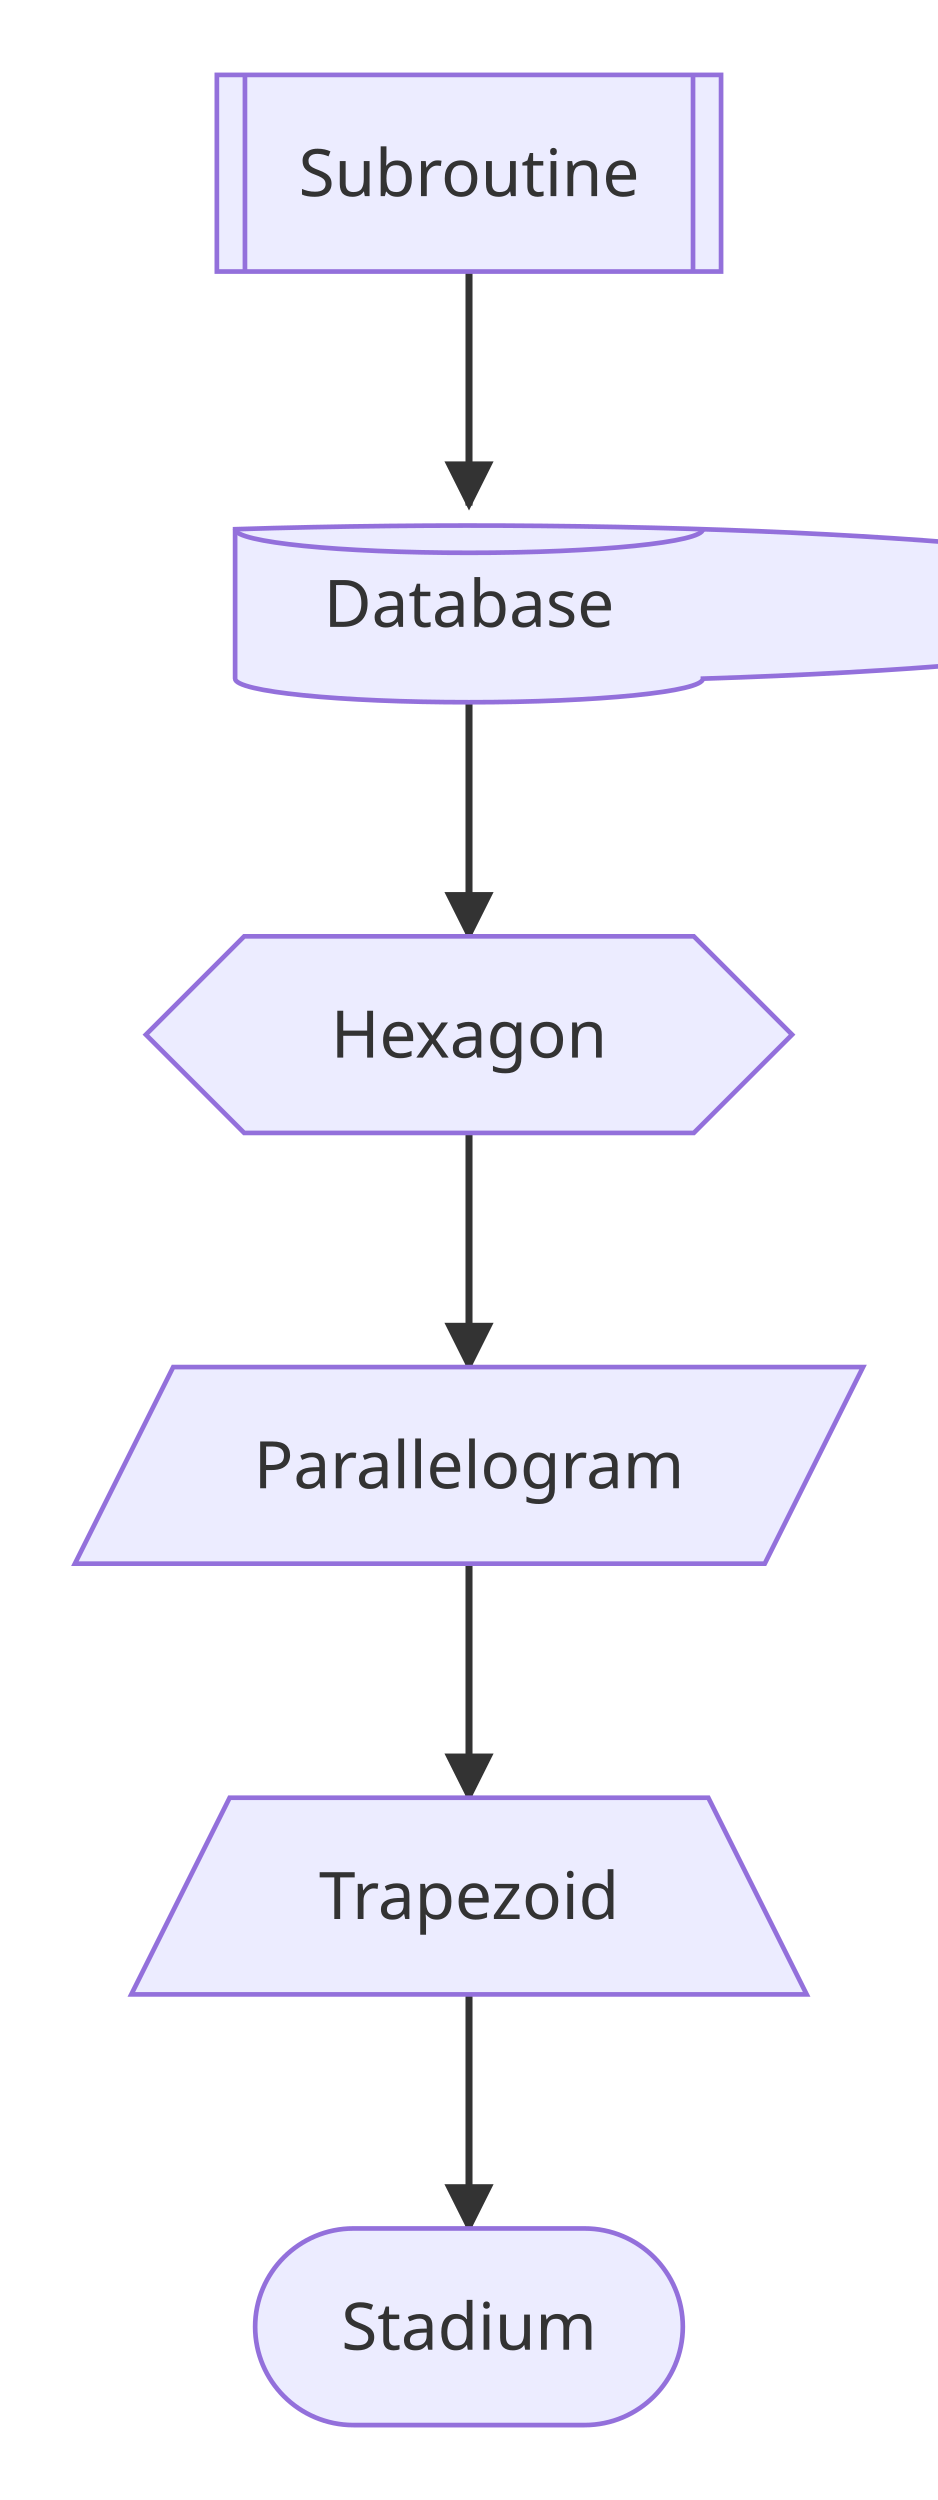
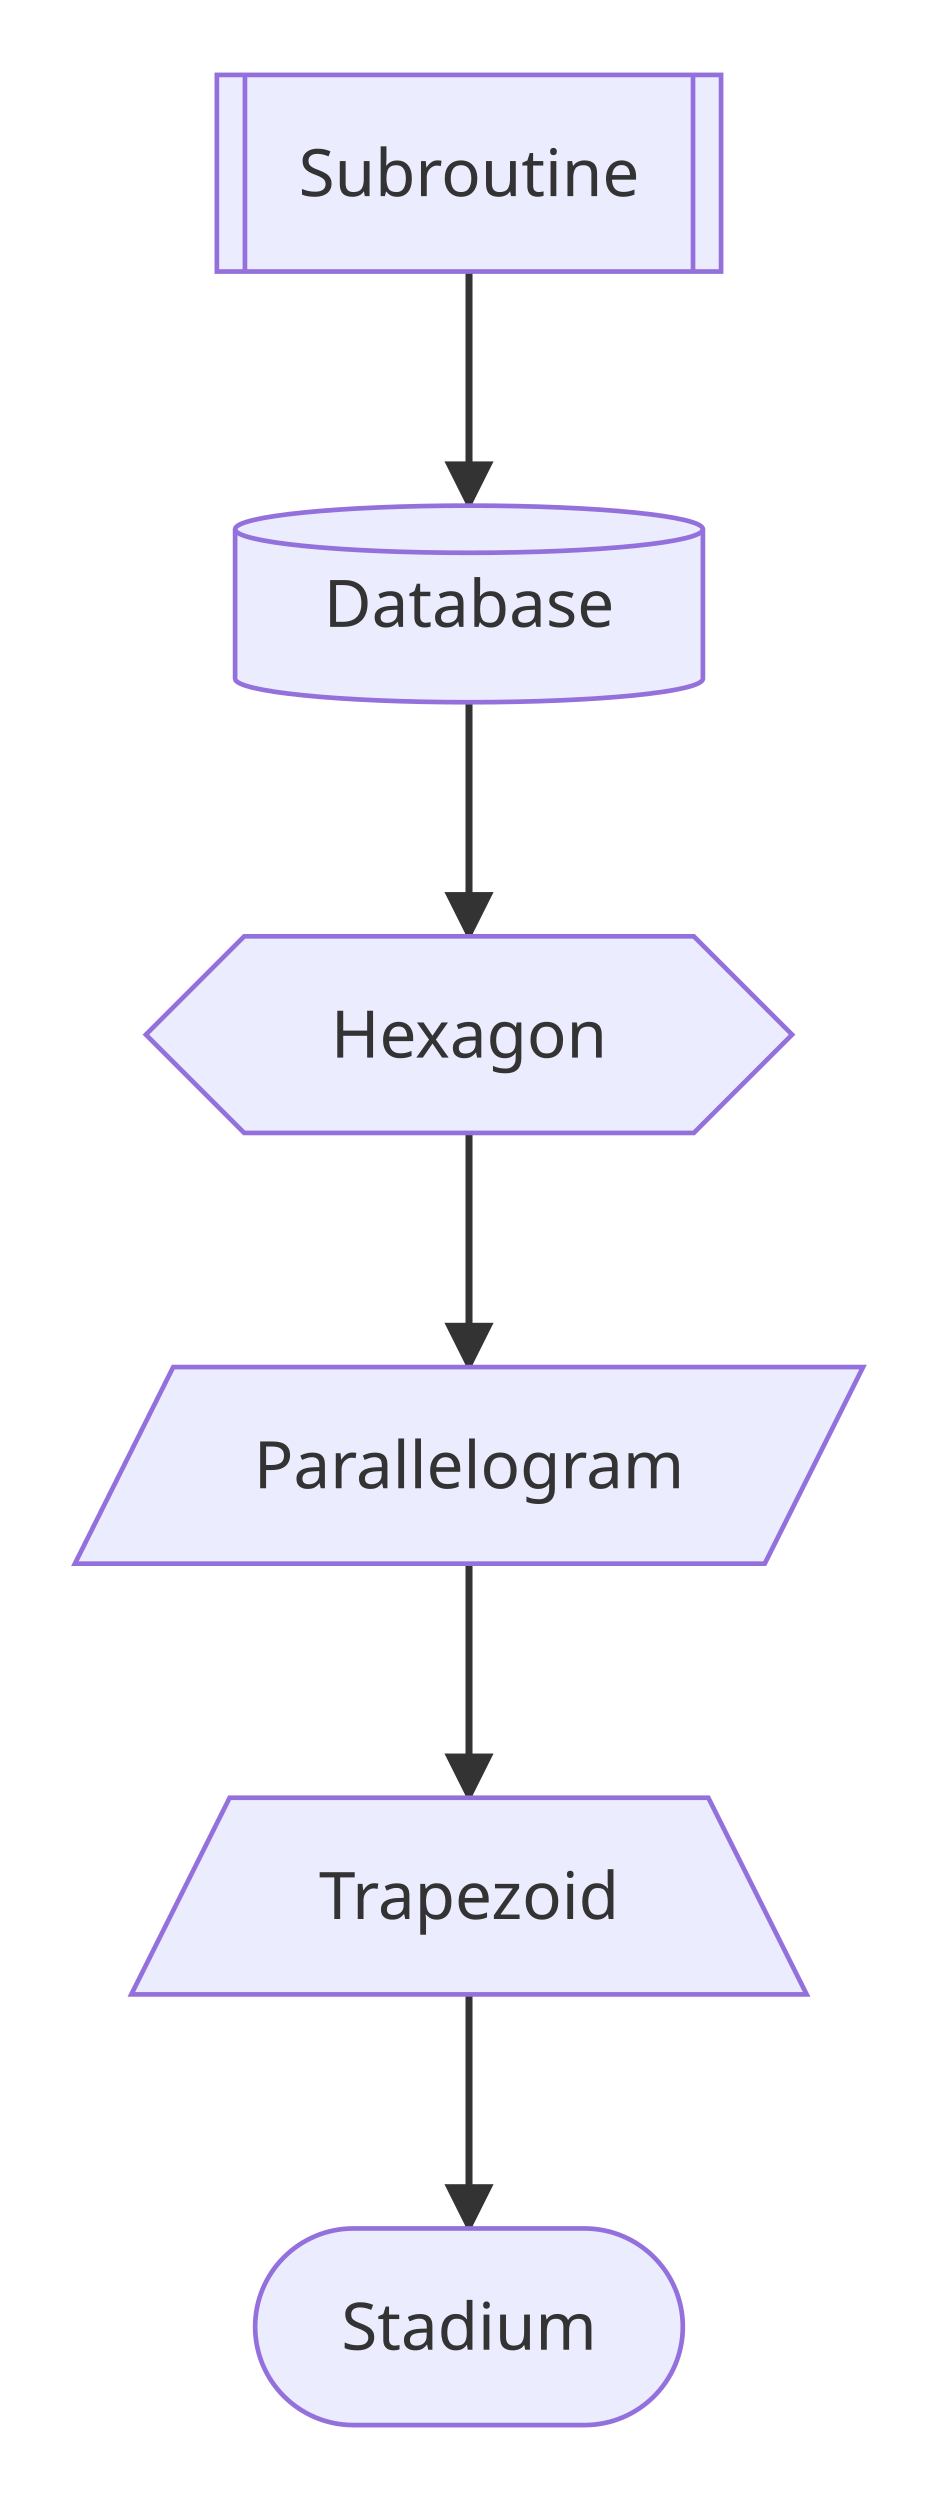
<svg xmlns="http://www.w3.org/2000/svg" role="img" width="200.35" height="534" viewBox="0 0 200.35 534" font-family="sans-serif" font-size="14">
  <defs>
    <marker id="arrow" viewBox="0 0 10 10" refX="9" refY="5" markerWidth="7" markerHeight="7" orient="auto-start-reverse">
      <path d="M0,0 L10,5 L0,10 z" fill="#333333" />
    </marker>
  </defs>
  <rect width="100%" height="100%" fill="#ffffff" />
  <g transform="translate(16,16)">
    <path d="M84.18,42 L84.18,92" fill="none" stroke="#333333" stroke-width="1.5" marker-end="url(#arrow)" />
    <path d="M84.18,134 L84.18,184" fill="none" stroke="#333333" stroke-width="1.5" marker-end="url(#arrow)" />
    <path d="M84.18,226 L84.18,276" fill="none" stroke="#333333" stroke-width="1.5" marker-end="url(#arrow)" />
    <path d="M84.18,318 L84.18,368" fill="none" stroke="#333333" stroke-width="1.5" marker-end="url(#arrow)" />
    <path d="M84.18,410 L84.18,460" fill="none" stroke="#333333" stroke-width="1.5" marker-end="url(#arrow)" />
    <rect x="30.32" y="0" width="107.7" height="42" fill="#ECECFF" stroke="#9370DB" />
    <line x1="36.32" y1="0" x2="36.32" y2="42" stroke="#9370DB" />
    <line x1="132.03" y1="0" x2="132.03" y2="42" stroke="#9370DB" />
    <text fill="#333333" text-anchor="middle">
      <tspan x="84.18" y="25.9">Subroutine</tspan>
    </text>
-     <path d="M34.22,97.04 L34.22,128.96 A49.96,5.04 0 0 0 134.14,128.96 A49.96,5.04 0 0 0 34.22,97.04 Z" fill="#ECECFF" stroke="#9370DB" />
+     <path d="M34.22,97.04 L34.22,128.96 A49.96,5.04 0 0 0 134.14,128.96 L134.14,97.04 A49.96,5.04 0 0 0 34.22,97.04 Z" fill="#ECECFF" stroke="#9370DB" />
    <path d="M34.22,97.04 A49.96,5.04 0 0 0 134.14,97.04" fill="none" stroke="#9370DB" />
    <text fill="#333333" text-anchor="middle">
      <tspan x="84.18" y="117.9">Database</tspan>
    </text>
    <polygon points="15.16,205 36.16,184 132.19,184 153.19,205 132.19,226 36.16,226" fill="#ECECFF" stroke="#9370DB" />
    <text fill="#333333" text-anchor="middle">
      <tspan x="84.18" y="209.9">Hexagon</tspan>
    </text>
    <polygon points="21,276 168.35,276 147.35,318 0,318" fill="#ECECFF" stroke="#9370DB" />
    <text fill="#333333" text-anchor="middle">
      <tspan x="84.18" y="301.9">Parallelogram</tspan>
    </text>
    <polygon points="33.05,368 135.3,368 156.3,410 12.05,410" fill="#ECECFF" stroke="#9370DB" />
    <text fill="#333333" text-anchor="middle">
      <tspan x="84.18" y="393.9">Trapezoid</tspan>
    </text>
    <rect x="38.5" y="460" width="91.35" height="42" rx="21" fill="#ECECFF" stroke="#9370DB" />
    <text fill="#333333" text-anchor="middle">
      <tspan x="84.18" y="485.9">Stadium</tspan>
    </text>
  </g>
</svg>
